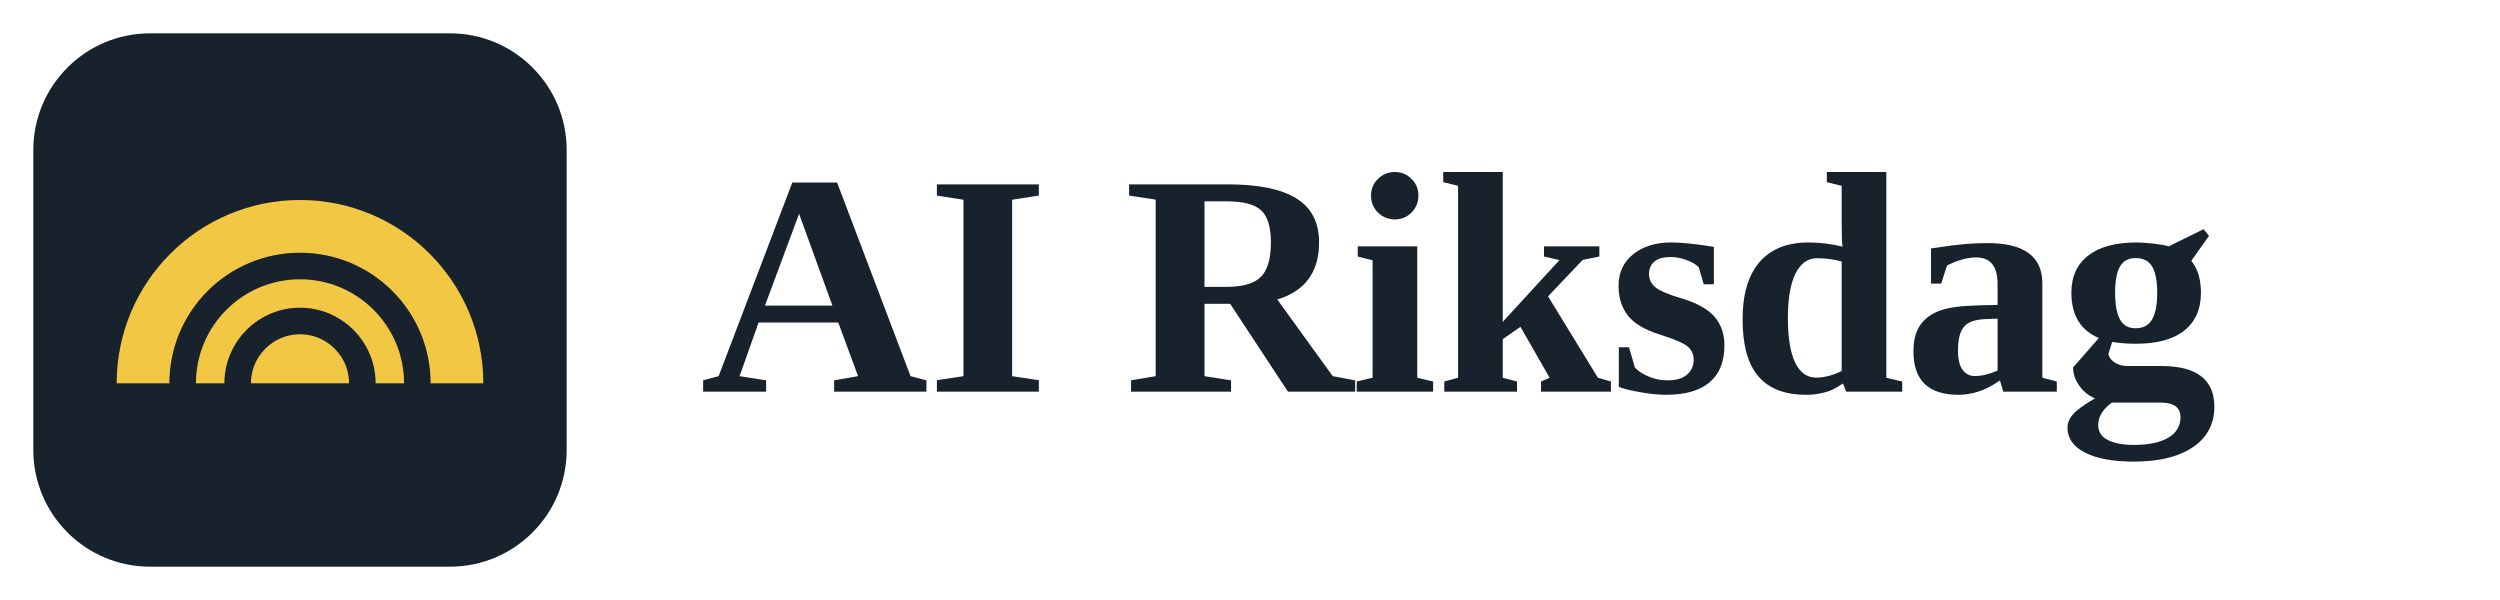
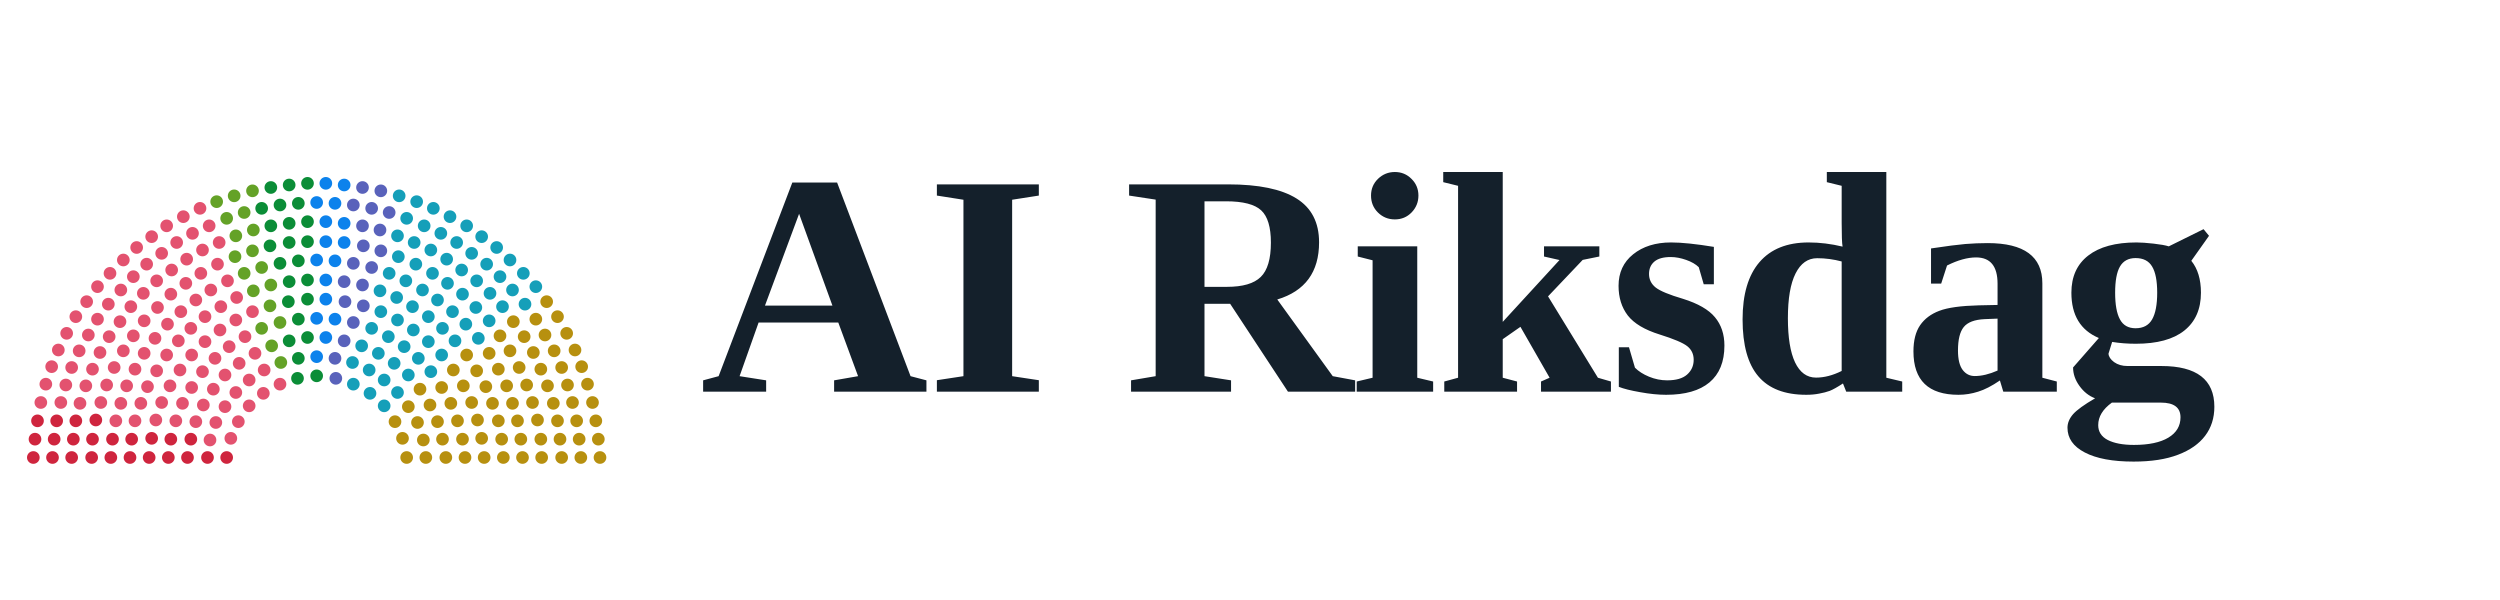
<svg xmlns="http://www.w3.org/2000/svg" viewBox="0 0 300 72" font-family="Georgia, 'Times New Roman', serif">
-   <rect x="4" y="4" width="64" height="64" rx="14" fill="#17222c" />
-   <path d="M 14 46 A 22 22 0 0 1 58 46 Z" fill="#f2c744" />
-   <path d="M 21.92 46 A 14.08 14.08 0 0 1 50.08 46" fill="none" stroke="#17222c" stroke-width="3.19" stroke-linecap="round" />
-   <path d="M 28.52 46 A 7.48 7.48 0 0 1 43.48 46" fill="none" stroke="#17222c" stroke-width="3.19" stroke-linecap="round" />
-   <text x="84" y="47" font-size="38" font-weight="700" letter-spacing="-0.3" fill="#17222c">AI Riksdag</text>
+   <g fill="#cf253e">
+     <circle cx="4.0" cy="54.9" r="0.76" />
+     <circle cx="6.3" cy="54.9" r="0.76" />
+     <circle cx="8.6" cy="54.9" r="0.76" />
+     <circle cx="11.0" cy="54.9" r="0.76" />
+     <circle cx="13.3" cy="54.9" r="0.76" />
+     <circle cx="15.6" cy="54.9" r="0.76" />
+     <circle cx="17.9" cy="54.9" r="0.76" />
+     <circle cx="20.2" cy="54.9" r="0.76" />
+     <circle cx="22.5" cy="54.9" r="0.76" />
+     <circle cx="24.9" cy="54.9" r="0.76" />
+     <circle cx="4.2" cy="52.7" r="0.76" />
+     <circle cx="27.2" cy="54.9" r="0.76" />
+     <circle cx="6.5" cy="52.7" r="0.76" />
+     <circle cx="8.8" cy="52.7" r="0.76" />
+     <circle cx="11.1" cy="52.7" r="0.76" />
+     <circle cx="13.5" cy="52.7" r="0.76" />
+     <circle cx="15.8" cy="52.7" r="0.76" />
+     <circle cx="4.5" cy="50.5" r="0.76" />
+     <circle cx="18.2" cy="52.6" r="0.76" />
+     <circle cx="6.8" cy="50.5" r="0.76" />
+     <circle cx="9.1" cy="50.5" r="0.76" />
+     <circle cx="20.5" cy="52.7" r="0.76" />
+     <circle cx="11.5" cy="50.4" r="0.76" />
+     <circle cx="22.9" cy="52.7" r="0.76" />
+   </g>
+   <g fill="#e3526f">
+     <circle cx="13.9" cy="50.5" r="0.76" />
+     <circle cx="4.9" cy="48.3" r="0.76" />
+     <circle cx="7.3" cy="48.3" r="0.76" />
+     <circle cx="16.2" cy="50.5" r="0.76" />
+     <circle cx="25.2" cy="52.8" r="0.76" />
+     <circle cx="9.6" cy="48.4" r="0.76" />
+     <circle cx="18.7" cy="50.4" r="0.76" />
+     <circle cx="12.1" cy="48.3" r="0.76" />
+     <circle cx="5.5" cy="46.1" r="0.76" />
+     <circle cx="27.7" cy="52.6" r="0.76" />
+     <circle cx="21.1" cy="50.5" r="0.76" />
+     <circle cx="14.5" cy="48.4" r="0.76" />
+     <circle cx="7.9" cy="46.2" r="0.76" />
+     <circle cx="10.3" cy="46.3" r="0.76" />
+     <circle cx="16.9" cy="48.4" r="0.76" />
+     <circle cx="23.5" cy="50.6" r="0.76" />
+     <circle cx="6.2" cy="44.0" r="0.76" />
+     <circle cx="12.8" cy="46.2" r="0.76" />
+     <circle cx="8.6" cy="44.1" r="0.76" />
+     <circle cx="19.4" cy="48.3" r="0.76" />
+     <circle cx="15.2" cy="46.3" r="0.76" />
+     <circle cx="11.1" cy="44.3" r="0.76" />
+     <circle cx="25.9" cy="50.7" r="0.76" />
+     <circle cx="7.0" cy="42.0" r="0.76" />
+     <circle cx="21.9" cy="48.4" r="0.76" />
+     <circle cx="17.7" cy="46.4" r="0.76" />
+     <circle cx="9.5" cy="42.1" r="0.76" />
+     <circle cx="13.7" cy="44.1" r="0.76" />
+     <circle cx="12.0" cy="42.3" r="0.76" />
+     <circle cx="8.0" cy="40.0" r="0.76" />
+     <circle cx="16.2" cy="44.3" r="0.76" />
+     <circle cx="24.4" cy="48.6" r="0.76" />
+     <circle cx="20.4" cy="46.3" r="0.76" />
+     <circle cx="28.6" cy="50.6" r="0.76" />
+     <circle cx="10.6" cy="40.2" r="0.76" />
+     <circle cx="14.8" cy="42.1" r="0.76" />
+     <circle cx="18.8" cy="44.5" r="0.76" />
+     <circle cx="9.1" cy="38.0" r="0.76" />
+     <circle cx="13.1" cy="40.4" r="0.76" />
+     <circle cx="23.0" cy="46.5" r="0.76" />
+     <circle cx="27.0" cy="48.8" r="0.76" />
+     <circle cx="17.3" cy="42.4" r="0.76" />
+     <circle cx="11.7" cy="38.3" r="0.76" />
+     <circle cx="21.6" cy="44.4" r="0.76" />
+     <circle cx="16.0" cy="40.3" r="0.76" />
+     <circle cx="10.4" cy="36.2" r="0.76" />
+     <circle cx="14.4" cy="38.6" r="0.76" />
+     <circle cx="20.0" cy="42.6" r="0.76" />
+     <circle cx="25.6" cy="46.7" r="0.76" />
+     <circle cx="13.0" cy="36.5" r="0.76" />
+     <circle cx="18.6" cy="40.6" r="0.76" />
+     <circle cx="11.7" cy="34.4" r="0.76" />
+     <circle cx="24.3" cy="44.6" r="0.76" />
+     <circle cx="17.3" cy="38.5" r="0.76" />
+     <circle cx="15.7" cy="36.8" r="0.76" />
+     <circle cx="23.0" cy="42.6" r="0.76" />
+     <circle cx="29.9" cy="48.7" r="0.76" />
+     <circle cx="14.5" cy="34.8" r="0.76" />
+     <circle cx="21.4" cy="40.9" r="0.76" />
+     <circle cx="28.3" cy="47.1" r="0.76" />
+     <circle cx="13.2" cy="32.8" r="0.76" />
+     <circle cx="20.1" cy="38.9" r="0.76" />
+     <circle cx="27.0" cy="45.0" r="0.76" />
+     <circle cx="18.9" cy="36.9" r="0.76" />
+     <circle cx="17.2" cy="35.2" r="0.76" />
+     <circle cx="16.0" cy="33.2" r="0.76" />
+     <circle cx="25.8" cy="43.0" r="0.76" />
+     <circle cx="14.8" cy="31.2" r="0.76" />
+     <circle cx="22.9" cy="39.4" r="0.76" />
+     <circle cx="24.6" cy="41.0" r="0.76" />
+     <circle cx="21.7" cy="37.4" r="0.76" />
+     <circle cx="18.8" cy="33.7" r="0.76" />
+     <circle cx="20.5" cy="35.3" r="0.76" />
+     <circle cx="17.6" cy="31.7" r="0.76" />
+     <circle cx="16.4" cy="29.7" r="0.76" />
+     <circle cx="29.9" cy="45.6" r="0.76" />
+     <circle cx="28.7" cy="43.6" r="0.76" />
+     <circle cx="24.6" cy="38.0" r="0.76" />
+     <circle cx="20.6" cy="32.4" r="0.76" />
+     <circle cx="31.6" cy="47.2" r="0.76" />
+     <circle cx="27.5" cy="41.6" r="0.76" />
+     <circle cx="23.5" cy="36.0" r="0.76" />
+     <circle cx="19.4" cy="30.4" r="0.76" />
+     <circle cx="18.2" cy="28.4" r="0.76" />
+     <circle cx="22.3" cy="34.0" r="0.76" />
+     <circle cx="26.4" cy="39.6" r="0.76" />
+     <circle cx="22.4" cy="31.1" r="0.76" />
+     <circle cx="21.2" cy="29.1" r="0.76" />
+     <circle cx="20.0" cy="27.1" r="0.76" />
+     <circle cx="26.5" cy="36.8" r="0.76" />
+     <circle cx="25.3" cy="34.8" r="0.76" />
+     <circle cx="24.1" cy="32.8" r="0.76" />
+     <circle cx="28.3" cy="38.4" r="0.76" />
+     <circle cx="29.4" cy="40.4" r="0.76" />
+     <circle cx="30.6" cy="42.4" r="0.76" />
+     <circle cx="31.7" cy="44.4" r="0.76" />
+     <circle cx="22.0" cy="26.0" r="0.76" />
+     <circle cx="23.1" cy="28.0" r="0.76" />
+     <circle cx="24.3" cy="30.0" r="0.76" />
+     <circle cx="26.1" cy="31.7" r="0.76" />
+     <circle cx="27.3" cy="33.7" r="0.76" />
+     <circle cx="28.4" cy="35.7" r="0.76" />
+     <circle cx="24.0" cy="25.0" r="0.76" />
+     <circle cx="33.6" cy="46.1" r="0.76" />
+     <circle cx="25.1" cy="27.1" r="0.76" />
+     <circle cx="26.3" cy="29.1" r="0.76" />
+     <circle cx="30.3" cy="37.4" r="0.76" />
+   </g>
+   <g fill="#64a227">
+     <circle cx="31.4" cy="39.4" r="0.76" />
+     <circle cx="28.2" cy="30.8" r="0.76" />
+     <circle cx="26.0" cy="24.2" r="0.76" />
+     <circle cx="29.3" cy="32.8" r="0.76" />
+     <circle cx="32.6" cy="41.5" r="0.76" />
+     <circle cx="27.2" cy="26.2" r="0.76" />
+     <circle cx="30.4" cy="34.9" r="0.76" />
+     <circle cx="28.3" cy="28.3" r="0.76" />
+     <circle cx="33.7" cy="43.5" r="0.76" />
+     <circle cx="28.1" cy="23.5" r="0.76" />
+     <circle cx="30.3" cy="30.1" r="0.76" />
+     <circle cx="32.4" cy="36.7" r="0.76" />
+     <circle cx="29.3" cy="25.5" r="0.76" />
+     <circle cx="31.4" cy="32.1" r="0.76" />
+     <circle cx="30.4" cy="27.6" r="0.76" />
+     <circle cx="33.6" cy="38.7" r="0.76" />
+     <circle cx="32.5" cy="34.2" r="0.76" />
+     <circle cx="30.3" cy="22.9" r="0.76" />
+   </g>
+   <g fill="#0b8d37">
+     <circle cx="34.7" cy="40.9" r="0.76" />
+     <circle cx="31.4" cy="25.0" r="0.76" />
+     <circle cx="35.7" cy="45.4" r="0.76" />
+     <circle cx="32.4" cy="29.5" r="0.76" />
+     <circle cx="32.5" cy="27.1" r="0.76" />
+     <circle cx="33.6" cy="31.6" r="0.76" />
+     <circle cx="34.6" cy="36.2" r="0.76" />
+     <circle cx="35.8" cy="43.0" r="0.76" />
+     <circle cx="32.5" cy="22.5" r="0.76" />
+     <circle cx="34.7" cy="33.8" r="0.76" />
+     <circle cx="33.6" cy="24.6" r="0.76" />
+     <circle cx="35.8" cy="38.3" r="0.76" />
+     <circle cx="34.7" cy="29.1" r="0.76" />
+     <circle cx="34.7" cy="26.8" r="0.76" />
+     <circle cx="34.7" cy="22.2" r="0.76" />
+     <circle cx="35.8" cy="31.3" r="0.76" />
+     <circle cx="36.9" cy="40.5" r="0.76" />
+     <circle cx="35.8" cy="24.4" r="0.76" />
+     <circle cx="36.9" cy="35.9" r="0.76" />
+     <circle cx="36.9" cy="33.6" r="0.76" />
+     <circle cx="36.9" cy="29.0" r="0.76" />
+     <circle cx="36.9" cy="26.6" r="0.76" />
+     <circle cx="36.9" cy="22.0" r="0.76" />
+     <circle cx="38.0" cy="45.1" r="0.76" />
+   </g>
+   <g fill="#0c82ec">
+     <circle cx="38.0" cy="42.8" r="0.76" />
+     <circle cx="38.0" cy="38.2" r="0.76" />
+     <circle cx="38.0" cy="31.2" r="0.76" />
+     <circle cx="38.0" cy="24.3" r="0.76" />
+     <circle cx="39.1" cy="22.0" r="0.76" />
+     <circle cx="39.1" cy="26.6" r="0.76" />
+     <circle cx="39.1" cy="29.0" r="0.76" />
+     <circle cx="39.1" cy="33.6" r="0.76" />
+     <circle cx="39.1" cy="35.9" r="0.76" />
+     <circle cx="40.2" cy="24.4" r="0.76" />
+     <circle cx="39.1" cy="40.5" r="0.76" />
+     <circle cx="40.2" cy="31.3" r="0.76" />
+     <circle cx="41.3" cy="22.2" r="0.76" />
+     <circle cx="41.3" cy="26.8" r="0.76" />
+     <circle cx="41.3" cy="29.1" r="0.76" />
+     <circle cx="40.2" cy="38.3" r="0.76" />
+   </g>
+   <g fill="#5962bb">
+     <circle cx="42.4" cy="24.6" r="0.76" />
+     <circle cx="41.3" cy="33.8" r="0.76" />
+     <circle cx="43.5" cy="22.5" r="0.76" />
+     <circle cx="40.2" cy="43.0" r="0.76" />
+     <circle cx="41.4" cy="36.2" r="0.76" />
+     <circle cx="42.4" cy="31.6" r="0.76" />
+     <circle cx="43.5" cy="27.1" r="0.76" />
+     <circle cx="43.6" cy="29.5" r="0.76" />
+     <circle cx="44.6" cy="25.0" r="0.76" />
+     <circle cx="40.3" cy="45.4" r="0.76" />
+     <circle cx="41.3" cy="40.9" r="0.76" />
+     <circle cx="45.7" cy="22.9" r="0.76" />
+     <circle cx="43.5" cy="34.2" r="0.76" />
+     <circle cx="42.4" cy="38.7" r="0.76" />
+     <circle cx="45.6" cy="27.6" r="0.76" />
+     <circle cx="44.6" cy="32.1" r="0.76" />
+     <circle cx="46.7" cy="25.5" r="0.76" />
+     <circle cx="43.6" cy="36.7" r="0.76" />
+     <circle cx="45.7" cy="30.1" r="0.76" />
+   </g>
+   <g fill="#159fb9">
+     <circle cx="47.9" cy="23.5" r="0.76" />
+     <circle cx="42.3" cy="43.5" r="0.76" />
+     <circle cx="47.7" cy="28.3" r="0.76" />
+     <circle cx="45.6" cy="34.9" r="0.76" />
+     <circle cx="48.8" cy="26.2" r="0.76" />
+     <circle cx="43.4" cy="41.5" r="0.76" />
+     <circle cx="46.7" cy="32.8" r="0.76" />
+     <circle cx="50.0" cy="24.2" r="0.76" />
+     <circle cx="47.8" cy="30.8" r="0.76" />
+     <circle cx="44.6" cy="39.4" r="0.76" />
+     <circle cx="45.7" cy="37.4" r="0.76" />
+     <circle cx="49.7" cy="29.1" r="0.76" />
+     <circle cx="42.4" cy="46.1" r="0.76" />
+     <circle cx="50.9" cy="27.1" r="0.76" />
+     <circle cx="52.0" cy="25.0" r="0.76" />
+     <circle cx="47.6" cy="35.7" r="0.76" />
+     <circle cx="48.7" cy="33.7" r="0.76" />
+     <circle cx="49.9" cy="31.7" r="0.76" />
+     <circle cx="51.7" cy="30.0" r="0.76" />
+     <circle cx="52.9" cy="28.0" r="0.76" />
+     <circle cx="54.0" cy="26.0" r="0.76" />
+     <circle cx="44.3" cy="44.4" r="0.76" />
+     <circle cx="45.4" cy="42.4" r="0.76" />
+     <circle cx="46.6" cy="40.4" r="0.76" />
+     <circle cx="47.7" cy="38.4" r="0.76" />
+     <circle cx="51.9" cy="32.8" r="0.76" />
+     <circle cx="50.7" cy="34.8" r="0.76" />
+     <circle cx="49.5" cy="36.8" r="0.76" />
+     <circle cx="56.0" cy="27.1" r="0.76" />
+     <circle cx="54.8" cy="29.1" r="0.76" />
+     <circle cx="53.6" cy="31.1" r="0.76" />
+     <circle cx="49.6" cy="39.6" r="0.76" />
+     <circle cx="53.7" cy="34.0" r="0.76" />
+     <circle cx="57.8" cy="28.4" r="0.76" />
+     <circle cx="44.4" cy="47.2" r="0.76" />
+     <circle cx="48.5" cy="41.6" r="0.76" />
+     <circle cx="52.5" cy="36.0" r="0.76" />
+     <circle cx="56.6" cy="30.4" r="0.76" />
+     <circle cx="55.4" cy="32.4" r="0.76" />
+     <circle cx="51.4" cy="38.0" r="0.76" />
+     <circle cx="47.3" cy="43.6" r="0.76" />
+     <circle cx="46.1" cy="45.6" r="0.76" />
+     <circle cx="59.6" cy="29.7" r="0.76" />
+     <circle cx="58.4" cy="31.7" r="0.76" />
+     <circle cx="55.5" cy="35.3" r="0.76" />
+     <circle cx="57.2" cy="33.7" r="0.76" />
+     <circle cx="54.3" cy="37.4" r="0.76" />
+     <circle cx="51.4" cy="41.0" r="0.76" />
+     <circle cx="53.1" cy="39.4" r="0.76" />
+     <circle cx="61.2" cy="31.2" r="0.76" />
+     <circle cx="50.2" cy="43.0" r="0.76" />
+     <circle cx="60.0" cy="33.2" r="0.76" />
+     <circle cx="49.0" cy="45.0" r="0.76" />
+     <circle cx="57.1" cy="36.9" r="0.76" />
+     <circle cx="58.8" cy="35.2" r="0.76" />
+     <circle cx="55.9" cy="38.9" r="0.76" />
+     <circle cx="62.8" cy="32.8" r="0.76" />
+     <circle cx="47.7" cy="47.1" r="0.76" />
+     <circle cx="54.6" cy="40.9" r="0.76" />
+     <circle cx="46.1" cy="48.7" r="0.76" />
+     <circle cx="61.5" cy="34.8" r="0.76" />
+     <circle cx="53.0" cy="42.6" r="0.76" />
+     <circle cx="60.3" cy="36.8" r="0.76" />
+     <circle cx="58.7" cy="38.5" r="0.76" />
+     <circle cx="51.7" cy="44.6" r="0.76" />
+     <circle cx="64.3" cy="34.4" r="0.76" />
+     <circle cx="57.4" cy="40.6" r="0.76" />
+     <circle cx="63.0" cy="36.5" r="0.76" />
+   </g>
+   <g fill="#b7900f">
+     <circle cx="50.4" cy="46.7" r="0.76" />
+     <circle cx="56.0" cy="42.6" r="0.76" />
+     <circle cx="61.6" cy="38.6" r="0.76" />
+     <circle cx="65.6" cy="36.2" r="0.76" />
+     <circle cx="60.0" cy="40.3" r="0.76" />
+     <circle cx="54.4" cy="44.4" r="0.76" />
+     <circle cx="64.3" cy="38.3" r="0.76" />
+     <circle cx="58.7" cy="42.4" r="0.76" />
+     <circle cx="49.0" cy="48.8" r="0.76" />
+     <circle cx="53.0" cy="46.5" r="0.76" />
+     <circle cx="62.9" cy="40.4" r="0.76" />
+     <circle cx="66.9" cy="38.0" r="0.76" />
+     <circle cx="57.2" cy="44.5" r="0.76" />
+     <circle cx="61.2" cy="42.1" r="0.76" />
+     <circle cx="47.4" cy="50.6" r="0.76" />
+     <circle cx="65.4" cy="40.2" r="0.76" />
+     <circle cx="55.6" cy="46.3" r="0.76" />
+     <circle cx="51.6" cy="48.6" r="0.76" />
+     <circle cx="59.8" cy="44.3" r="0.76" />
+     <circle cx="68.0" cy="40.0" r="0.76" />
+     <circle cx="64.0" cy="42.3" r="0.76" />
+     <circle cx="62.3" cy="44.1" r="0.76" />
+     <circle cx="66.5" cy="42.1" r="0.76" />
+     <circle cx="58.3" cy="46.4" r="0.76" />
+     <circle cx="54.1" cy="48.4" r="0.76" />
+     <circle cx="69.0" cy="42.0" r="0.76" />
+     <circle cx="50.1" cy="50.7" r="0.76" />
+     <circle cx="64.9" cy="44.3" r="0.76" />
+     <circle cx="60.8" cy="46.3" r="0.76" />
+     <circle cx="56.6" cy="48.3" r="0.76" />
+     <circle cx="67.4" cy="44.1" r="0.76" />
+     <circle cx="63.2" cy="46.2" r="0.76" />
+     <circle cx="69.8" cy="44.0" r="0.76" />
+     <circle cx="52.5" cy="50.6" r="0.76" />
+     <circle cx="59.1" cy="48.4" r="0.76" />
+     <circle cx="65.7" cy="46.3" r="0.76" />
+     <circle cx="48.3" cy="52.6" r="0.76" />
+     <circle cx="54.9" cy="50.5" r="0.76" />
+     <circle cx="61.5" cy="48.4" r="0.76" />
+     <circle cx="68.1" cy="46.2" r="0.76" />
+     <circle cx="70.5" cy="46.1" r="0.76" />
+     <circle cx="63.9" cy="48.3" r="0.76" />
+     <circle cx="57.3" cy="50.4" r="0.76" />
+     <circle cx="66.4" cy="48.4" r="0.76" />
+     <circle cx="50.8" cy="52.8" r="0.76" />
+     <circle cx="59.8" cy="50.5" r="0.76" />
+     <circle cx="68.7" cy="48.3" r="0.76" />
+     <circle cx="71.1" cy="48.3" r="0.76" />
+     <circle cx="62.1" cy="50.5" r="0.76" />
+     <circle cx="53.1" cy="52.7" r="0.76" />
+     <circle cx="64.5" cy="50.4" r="0.76" />
+     <circle cx="55.5" cy="52.7" r="0.76" />
+     <circle cx="66.9" cy="50.5" r="0.76" />
+     <circle cx="69.2" cy="50.5" r="0.76" />
+     <circle cx="57.8" cy="52.6" r="0.76" />
+     <circle cx="71.5" cy="50.5" r="0.76" />
+     <circle cx="60.2" cy="52.7" r="0.76" />
+     <circle cx="62.5" cy="52.7" r="0.76" />
+     <circle cx="64.9" cy="52.7" r="0.76" />
+     <circle cx="67.2" cy="52.7" r="0.76" />
+     <circle cx="69.5" cy="52.7" r="0.76" />
+     <circle cx="48.8" cy="54.9" r="0.76" />
+     <circle cx="71.8" cy="52.7" r="0.76" />
+     <circle cx="51.1" cy="54.9" r="0.76" />
+     <circle cx="53.5" cy="54.9" r="0.76" />
+     <circle cx="55.8" cy="54.9" r="0.76" />
+     <circle cx="58.1" cy="54.9" r="0.76" />
+     <circle cx="60.4" cy="54.9" r="0.76" />
+     <circle cx="62.7" cy="54.9" r="0.76" />
+     <circle cx="65.0" cy="54.9" r="0.76" />
+     <circle cx="67.4" cy="54.9" r="0.76" />
+     <circle cx="69.7" cy="54.9" r="0.76" />
+     <circle cx="72.0" cy="54.9" r="0.76" />
+   </g>
+   <text x="84" y="47" font-size="38" font-weight="700" letter-spacing="-0.3" fill="#14202b">AI Riksdag</text>
</svg>
